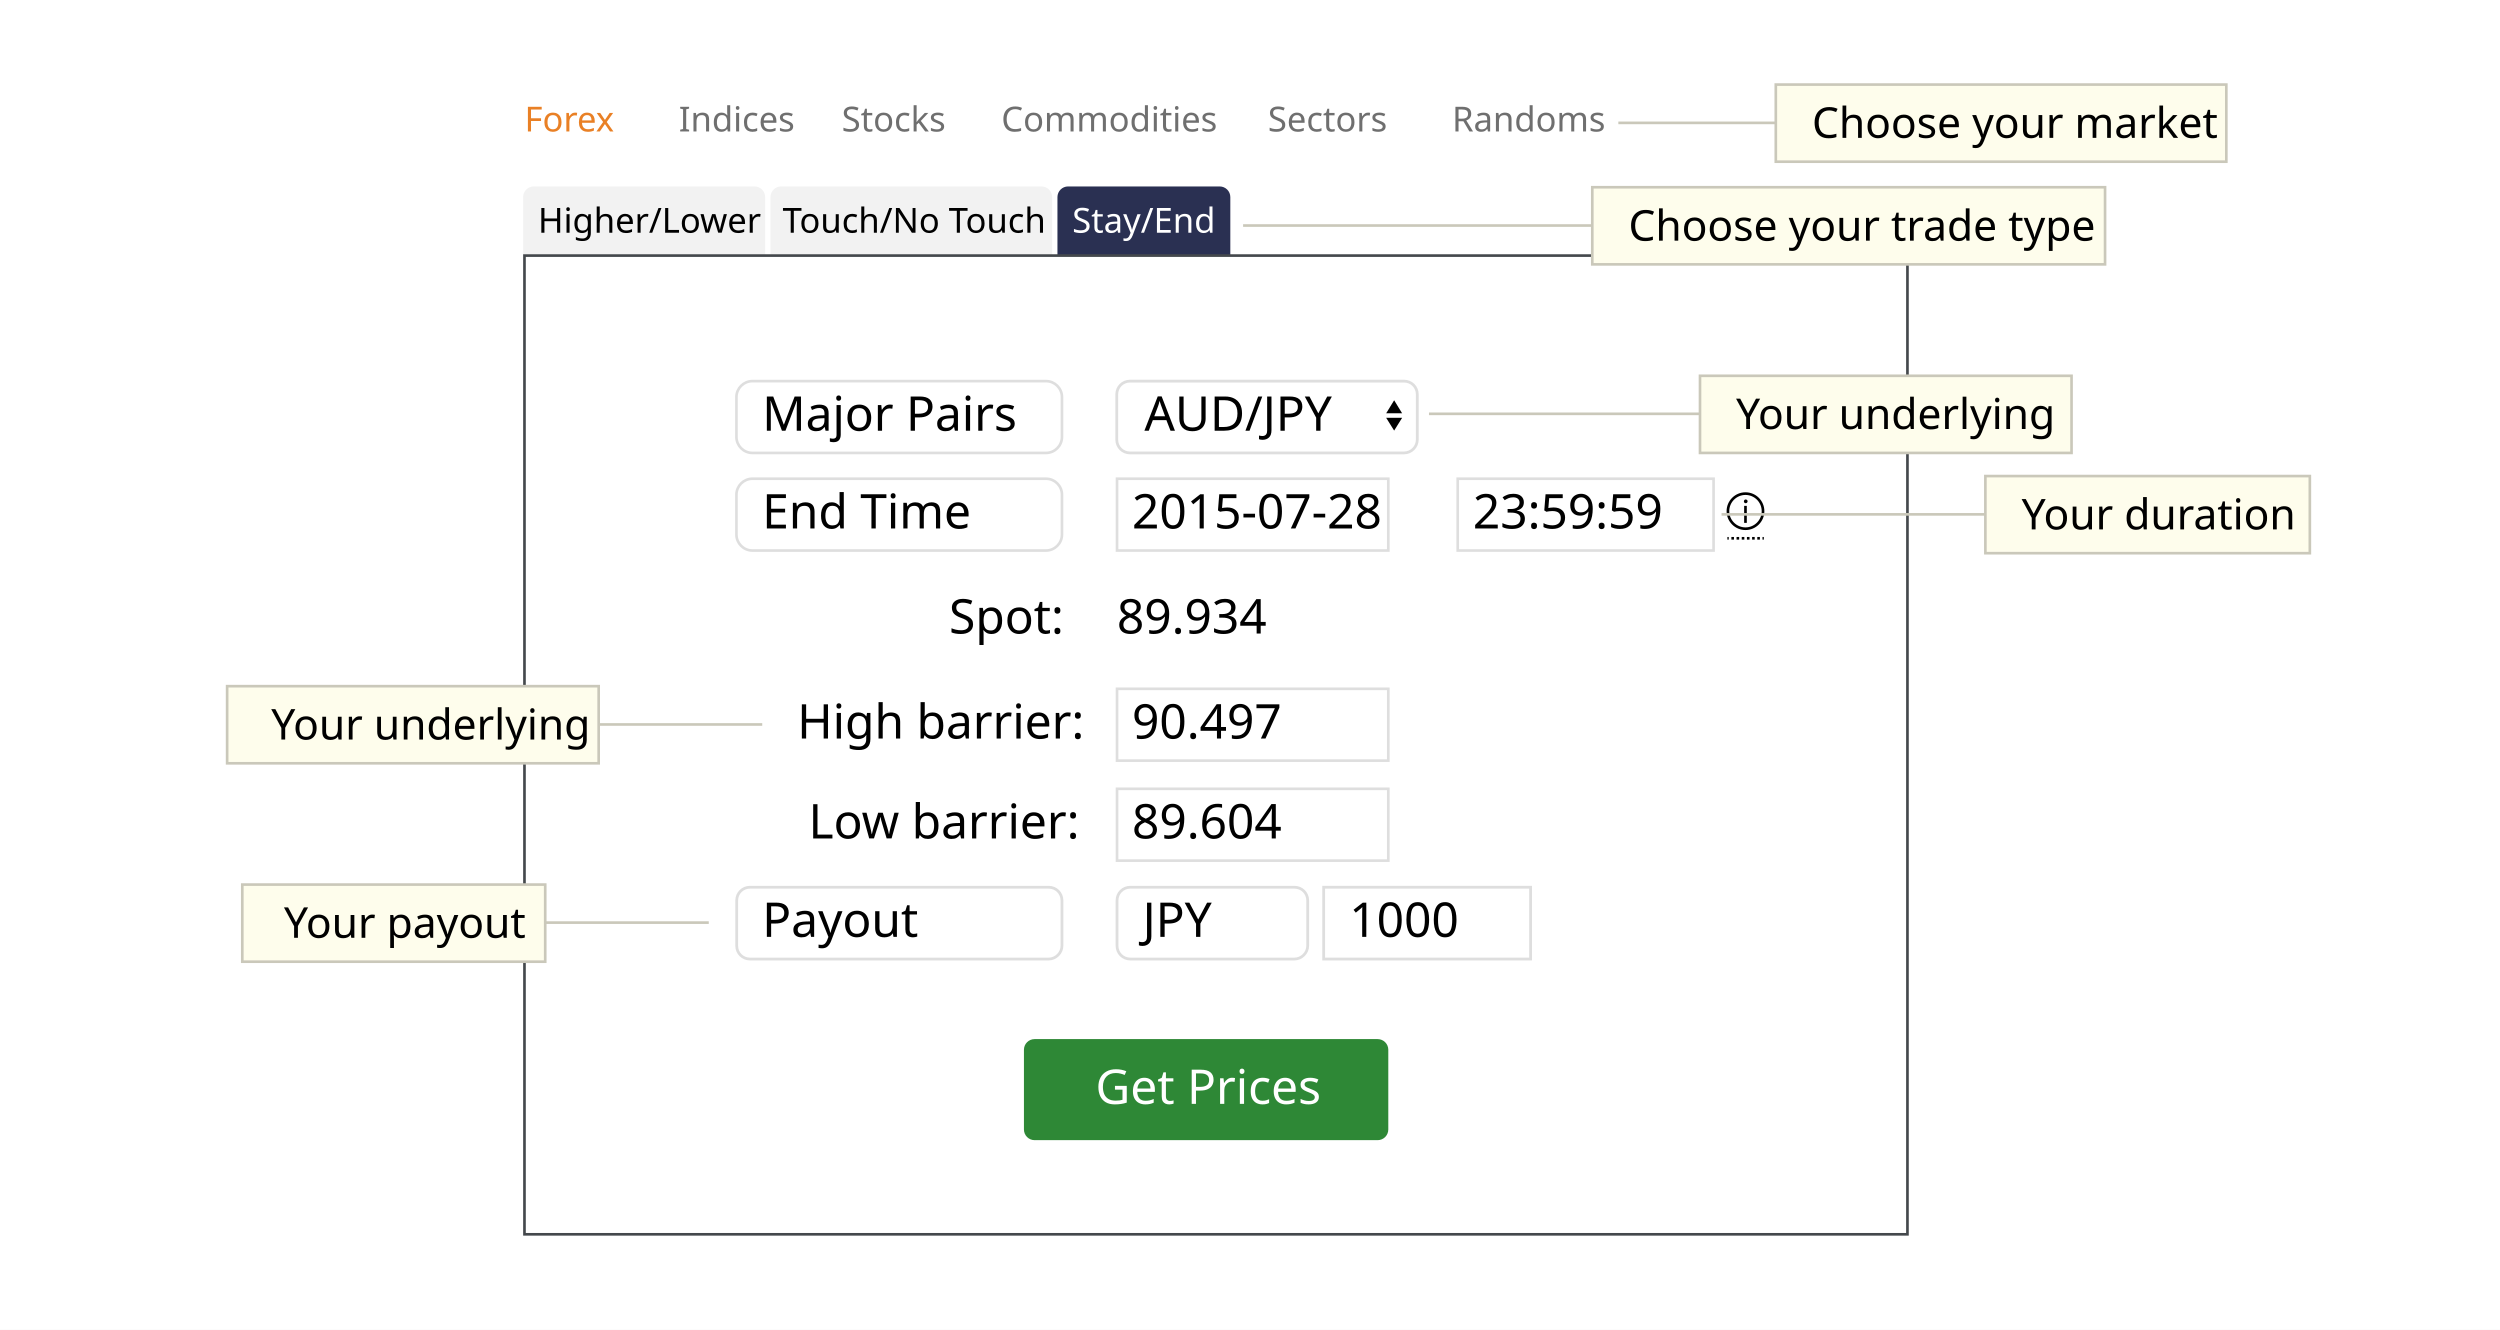
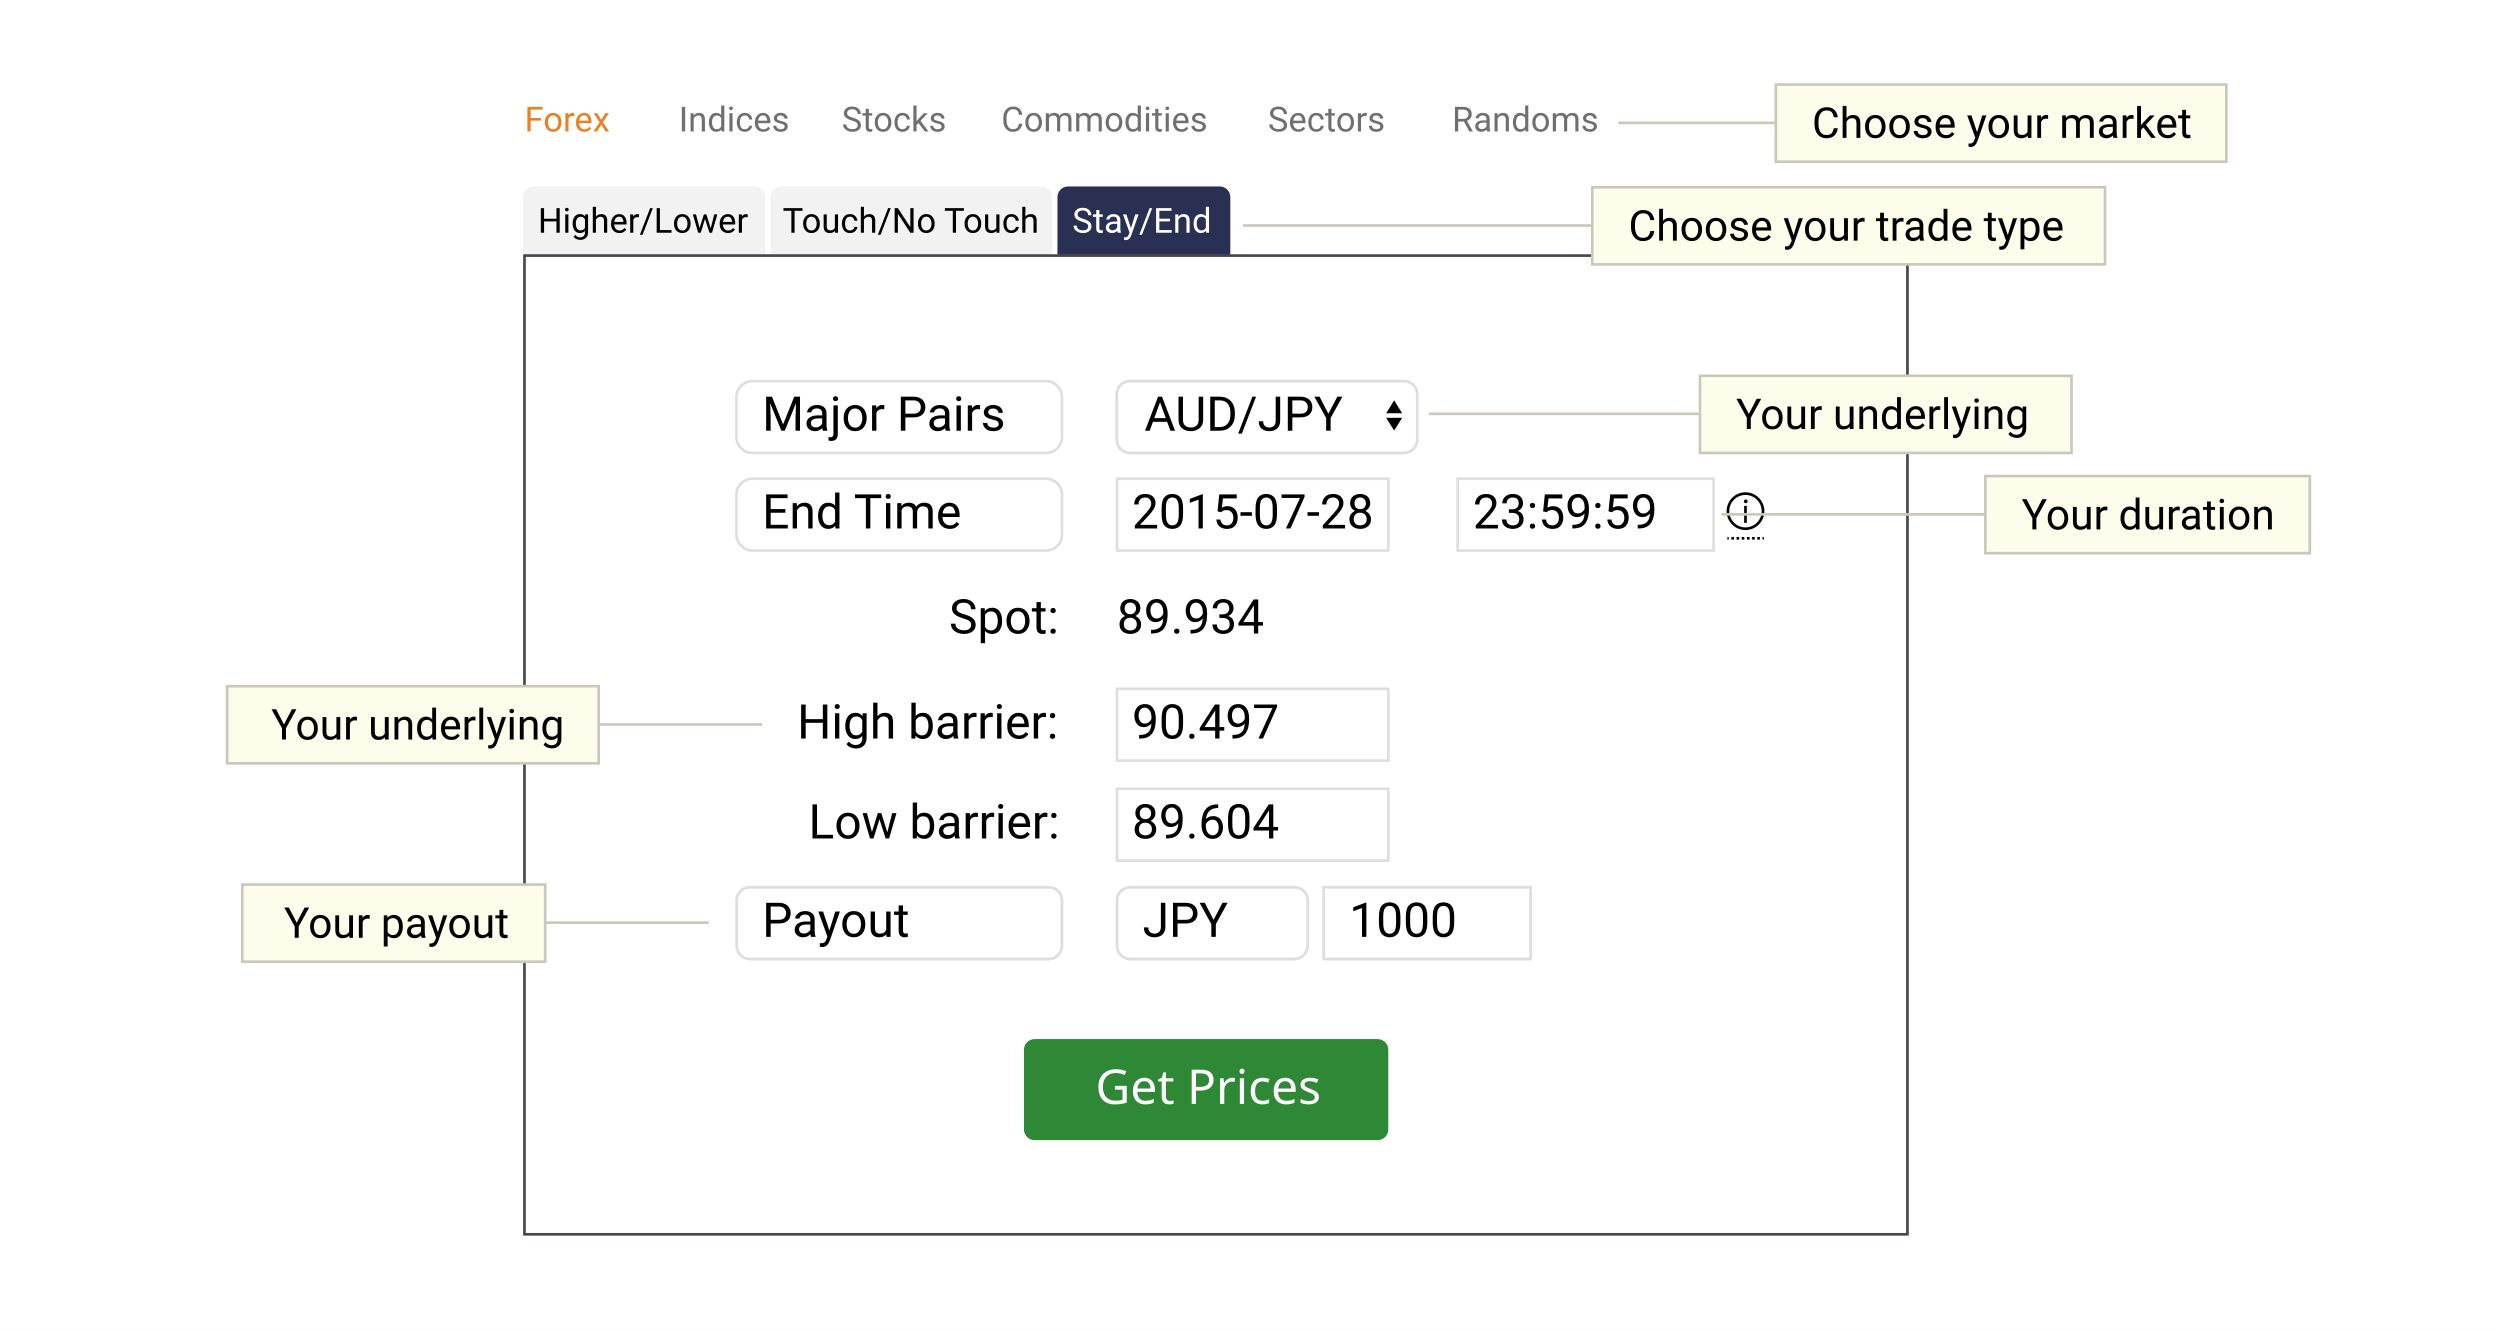
<svg xmlns="http://www.w3.org/2000/svg" version="1.1" x="0px" y="0px" viewBox="1657.2 -239.5 940 500" style="enable-background:new 1657.2 -239.5 940 500;" xml:space="preserve">
  <style type="text/css">
	.st0{fill:#FFFFFF;}
	.st1{fill:#F2F2F2;}
- 	.st2{font-family:'Roboto-Regular';}
+ 	.st2{font-family:'Roboto';}
	.st3{font-size:13px;}
	.st4{fill:#2A3052;}
	.st5{fill:#FFFFFF;stroke:#44484C;stroke-miterlimit:10;}
	.st6{fill:#010101;}
- 	.st7{font-family:'Roboto-Light';}
+ 	.st7{font-family:'Roboto';}
	.st8{fill:#E98025;}
	.st9{fill:#6F6F6F;}
	.st10{fill:#FFFFFF;stroke:#DEDEDE;stroke-miterlimit:10;}
	.st11{font-size:18px;}
	.st12{fill:#FFFFFF;stroke:#DEDEDE;stroke-width:1.052;stroke-miterlimit:10;}
	.st13{fill:#2E8836;}
	.st14{font-family:'Roboto-Medium';}
	.st15{fill:none;stroke:#000000;stroke-miterlimit:10;}
	.st16{fill:none;stroke:#000000;stroke-miterlimit:10;stroke-dasharray:0.974,0.974;}
	.st17{fill:none;stroke:#CAC8BA;stroke-miterlimit:10;}
	.st18{fill:#FEFDEC;stroke:#CAC8BA;stroke-miterlimit:10;}
- 	.st19{font-family:'Roboto-Light';}
+ 	.st19{font-family:'Roboto';}
	.st20{font-size:16px;}
</style>
  <g id="Layer_1">
</g>
  <g id="jp-betform">
    <rect x="1657.2" y="-239.5" class="st0" width="940" height="500" />
    <g>
      <path class="st1" d="M1944.9-143.4h-91v-22c0-2.2,1.8-4,4-4h83c2.2,0,4,1.8,4,4V-143.4z" />
      <text transform="matrix(1 0 0 1 1859.473 -151.9996)" class="st2 st3">Higher/Lower</text>
    </g>
    <g>
      <path class="st1" d="M2052.8-143.4h-105.9v-22c0-2.2,1.8-4,4-4h97.9c2.2,0,4,1.8,4,4V-143.4z" />
      <text transform="matrix(1 0 0 1 1951.473 -151.9996)" class="st2 st3">Touch/No Touch</text>
    </g>
    <g>
      <path class="st4" d="M2119.8-143.4h-65v-22c0-2.2,1.8-4,4-4h57c2.2,0,4,1.8,4,4V-143.4z" />
      <text transform="matrix(1 0 0 1 2060.353 -151.9996)" class="st0 st2 st3">Stay/End</text>
    </g>
    <rect x="1854.4" y="-143.4" class="st5" width="520" height="368" />
    <g transform="matrix(1,0,0,1,0,0)">
      <text transform="matrix(1 0 0 1 1907.426 -190.0639)" class="st6 st7 st3"> </text>
    </g>
    <g transform="matrix(1,0,0,1,0,0)">
      <text transform="matrix(1 0 0 1 1972.426 -190.0639)" class="st6 st7 st3"> </text>
    </g>
    <g transform="matrix(1,0,0,1,0,0)">
      <text transform="matrix(1 0 0 1 2037.426 -190.0639)" class="st6 st7 st3"> </text>
    </g>
    <g transform="matrix(1,0,0,1,0,0)">
      <text transform="matrix(1 0 0 1 2137.425 -190.0639)" class="st6 st7 st3"> </text>
    </g>
    <g transform="matrix(1,0,0,1,0,0)">
      <text transform="matrix(1 0 0 1 2206.425 -190.0639)" class="st6 st7 st3"> </text>
    </g>
    <g transform="matrix(1,0,0,1,0,0)">
      <text transform="matrix(1 0 0 1 1854.426 -190.0639)" class="st8 st2 st3">Forex</text>
    </g>
    <g transform="matrix(1,0,0,1,0,0)">
      <text transform="matrix(1 0 0 1 1912.426 -190.0639)" class="st9 st2 st3">Indices</text>
    </g>
    <g transform="matrix(1,0,0,1,0,0)">
      <text transform="matrix(1 0 0 1 1973.676 -190.0639)" class="st9 st2 st3">Stocks</text>
    </g>
    <g transform="matrix(1,0,0,1,0,0)">
      <text transform="matrix(1 0 0 1 2033.676 -190.0639)" class="st9 st2 st3">Commodities</text>
    </g>
    <g transform="matrix(1,0,0,1,0,0)">
      <text transform="matrix(1 0 0 1 2133.925 -190.0639)" class="st9 st2 st3">Sectors</text>
    </g>
    <g transform="matrix(1,0,0,1,0,0)">
      <text transform="matrix(1 0 0 1 2203.175 -190.0639)" class="st9 st2 st3">Randoms</text>
    </g>
    <g>
      <g>
        <path class="st10" d="M2050.5-69.2h-110.4c-3.3,0-6-2.7-6-6v-15c0-3.3,2.7-6,6-6h110.4c3.3,0,6,2.7,6,6v15     C2056.5-71.9,2053.8-69.2,2050.5-69.2z" />
        <text transform="matrix(1 0 0 1 1943.787 -77.5516)" class="st2 st11">Major Pairs</text>
      </g>
      <g>
        <path class="st10" d="M2050.5-32.5h-110.4c-3.3,0-6-2.7-6-6v-15c0-3.3,2.7-6,6-6h110.4c3.3,0,6,2.7,6,6v15     C2056.5-35.2,2053.8-32.5,2050.5-32.5z" />
        <text transform="matrix(1 0 0 1 1943.787 -40.8016)" class="st2 st11">End Time</text>
      </g>
      <g>
        <rect x="2077.2" y="-59.5" class="st10" width="102" height="27" />
        <text transform="matrix(1 0 0 1 2082.829 -40.8016)" class="st2 st11">2015-07-28</text>
      </g>
      <g>
        <rect x="2077.2" y="19.5" class="st10" width="102" height="27" />
        <text transform="matrix(1 0 0 1 2082.829 38.1984)" class="st2 st11">90.497</text>
      </g>
      <g>
        <rect x="2077.2" y="57.1" class="st10" width="102" height="27" />
        <text transform="matrix(1 0 0 1 2082.829 75.7505)" class="st2 st11">89.604</text>
      </g>
      <g>
        <g>
          <path class="st12" d="M2185.1-69.2h-103c-2.8,0-5-2.2-5-5v-17c0-2.8,2.2-5,5-5h103c2.8,0,5,2.2,5,5v17      C2190.1-71.5,2187.9-69.2,2185.1-69.2z" />
          <text transform="matrix(1 0 0 1 2087.496 -77.5516)" class="st2 st11">AUD/JPY</text>
        </g>
        <g>
          <polygon points="2184.4,-82.4 2181.4,-77.6 2178.4,-82.4     " />
          <polygon points="2184.4,-84.1 2181.4,-89 2178.4,-84.1     " />
        </g>
      </g>
      <g>
        <g>
          <path class="st12" d="M2051.5,121.1h-112.3c-2.8,0-5-2.2-5-5v-17c0-2.8,2.2-5,5-5h112.3c2.8,0,5,2.2,5,5v17      C2056.5,118.8,2054.2,121.1,2051.5,121.1z" />
          <text transform="matrix(1 0 0 1 1943.787 112.7505)" class="st2 st11">Payout</text>
        </g>
      </g>
      <g>
        <g>
          <path class="st12" d="M2143.9,121.1h-61.7c-2.8,0-5-2.2-5-5v-17c0-2.8,2.2-5,5-5h61.7c2.8,0,5,2.2,5,5v17      C2148.9,118.8,2146.6,121.1,2143.9,121.1z" />
          <text transform="matrix(1 0 0 1 2086.829 112.7505)" class="st2 st11">JPY</text>
        </g>
      </g>
      <g>
        <g>
          <rect x="2154.9" y="94.1" class="st12" width="77.8" height="27" />
          <text transform="matrix(1 0 0 1 2164.54 112.7505)" class="st2 st11">1000</text>
        </g>
      </g>
      <g>
        <path class="st13" d="M2175.2,189.2h-129c-2.2,0-4-1.8-4-4v-30c0-2.2,1.8-4,4-4h129c2.2,0,4,1.8,4,4v30     C2179.2,187.4,2177.4,189.2,2175.2,189.2z" />
        <text transform="matrix(1 0 0 1 2069.096 175.565)" class="st0 st14 st11">Get Prices</text>
      </g>
      <g>
        <g>
          <rect x="2205.3" y="-59.5" class="st10" width="96.2" height="27" />
          <text transform="matrix(1 0 0 1 2210.996 -40.8016)" class="st2 st11">23:59:59</text>
        </g>
      </g>
      <g>
        <g>
          <circle class="st15" cx="2313.5" cy="-47.3" r="6.6" />
          <g>
            <path d="M2313.1-50.5c-0.1-0.1-0.2-0.3-0.2-0.5s0.1-0.3,0.2-0.5c0.1-0.1,0.3-0.2,0.5-0.2c0.2,0,0.3,0.1,0.5,0.2       c0.1,0.1,0.2,0.3,0.2,0.5s-0.1,0.3-0.2,0.5c-0.1,0.1-0.3,0.2-0.5,0.2C2313.4-50.3,2313.2-50.3,2313.1-50.5z M2313-42.9v-6.4h1       v6.4H2313z" />
          </g>
        </g>
        <g>
          <g>
            <line class="st15" x1="2306.7" y1="-37.1" x2="2307.2" y2="-37.1" />
            <line class="st16" x1="2308.2" y1="-37.1" x2="2319.4" y2="-37.1" />
            <line class="st15" x1="2319.9" y1="-37.1" x2="2320.4" y2="-37.1" />
          </g>
        </g>
      </g>
      <text transform="matrix(1 0 0 1 1956.945 38.1984)" class="st2 st11">High barrier:</text>
      <text transform="matrix(1 0 0 1 2014.039 -1.3016)" class="st2 st11">Spot:</text>
      <text transform="matrix(1 0 0 1 2077.156 -1.3016)" class="st2 st11">89.934</text>
      <text transform="matrix(1 0 0 1 1961.208 75.7505)" class="st2 st11">Low barrier:</text>
    </g>
  </g>
  <g id="instruction">
    <g>
      <line class="st17" x1="2124.6" y1="-154.7" x2="2255.9" y2="-154.7" />
      <rect x="2255.9" y="-169.1" class="st18" width="192.8" height="29" />
      <text transform="matrix(1 0 0 1 2269.517 -148.9996)" class="st19 st20">Choose your trade type</text>
    </g>
    <g>
      <line class="st17" x1="2194.5" y1="-83.9" x2="2296.4" y2="-83.9" />
      <rect x="2296.4" y="-98.2" class="st18" width="139.7" height="29" />
      <text transform="matrix(1 0 0 1 2309.956 -78.1861)" class="st19 st20">Your underlying</text>
    </g>
    <g>
      <line class="st17" x1="1943.8" y1="32.9" x2="1882.3" y2="32.9" />
      <rect x="1742.6" y="18.5" class="st18" width="139.7" height="29" />
      <text transform="matrix(1 0 0 1 1759.177 38.5639)" class="st19 st20">Your underlying</text>
    </g>
    <g>
      <line class="st17" x1="1923.7" y1="107.4" x2="1862.2" y2="107.4" />
      <rect x="1748.3" y="93.1" class="st18" width="113.9" height="29" />
      <text transform="matrix(1 0 0 1 1763.969 113.116)" class="st19 st20">Your payout</text>
    </g>
    <g>
      <line class="st17" x1="2304.5" y1="-46.1" x2="2403.7" y2="-46.1" />
      <rect x="2403.7" y="-60.5" class="st18" width="122" height="29" />
      <text transform="matrix(1 0 0 1 2417.324 -40.4361)" class="st19 st20">Your duration</text>
    </g>
    <g>
      <line class="st17" x1="2265.7" y1="-193.3" x2="2324.9" y2="-193.3" />
      <rect x="2324.9" y="-207.7" class="st18" width="169.4" height="29" />
      <text transform="matrix(1 0 0 1 2338.517 -187.6663)" class="st19 st20">Choose your market</text>
    </g>
  </g>
  <g id="guide">
</g>
</svg>
